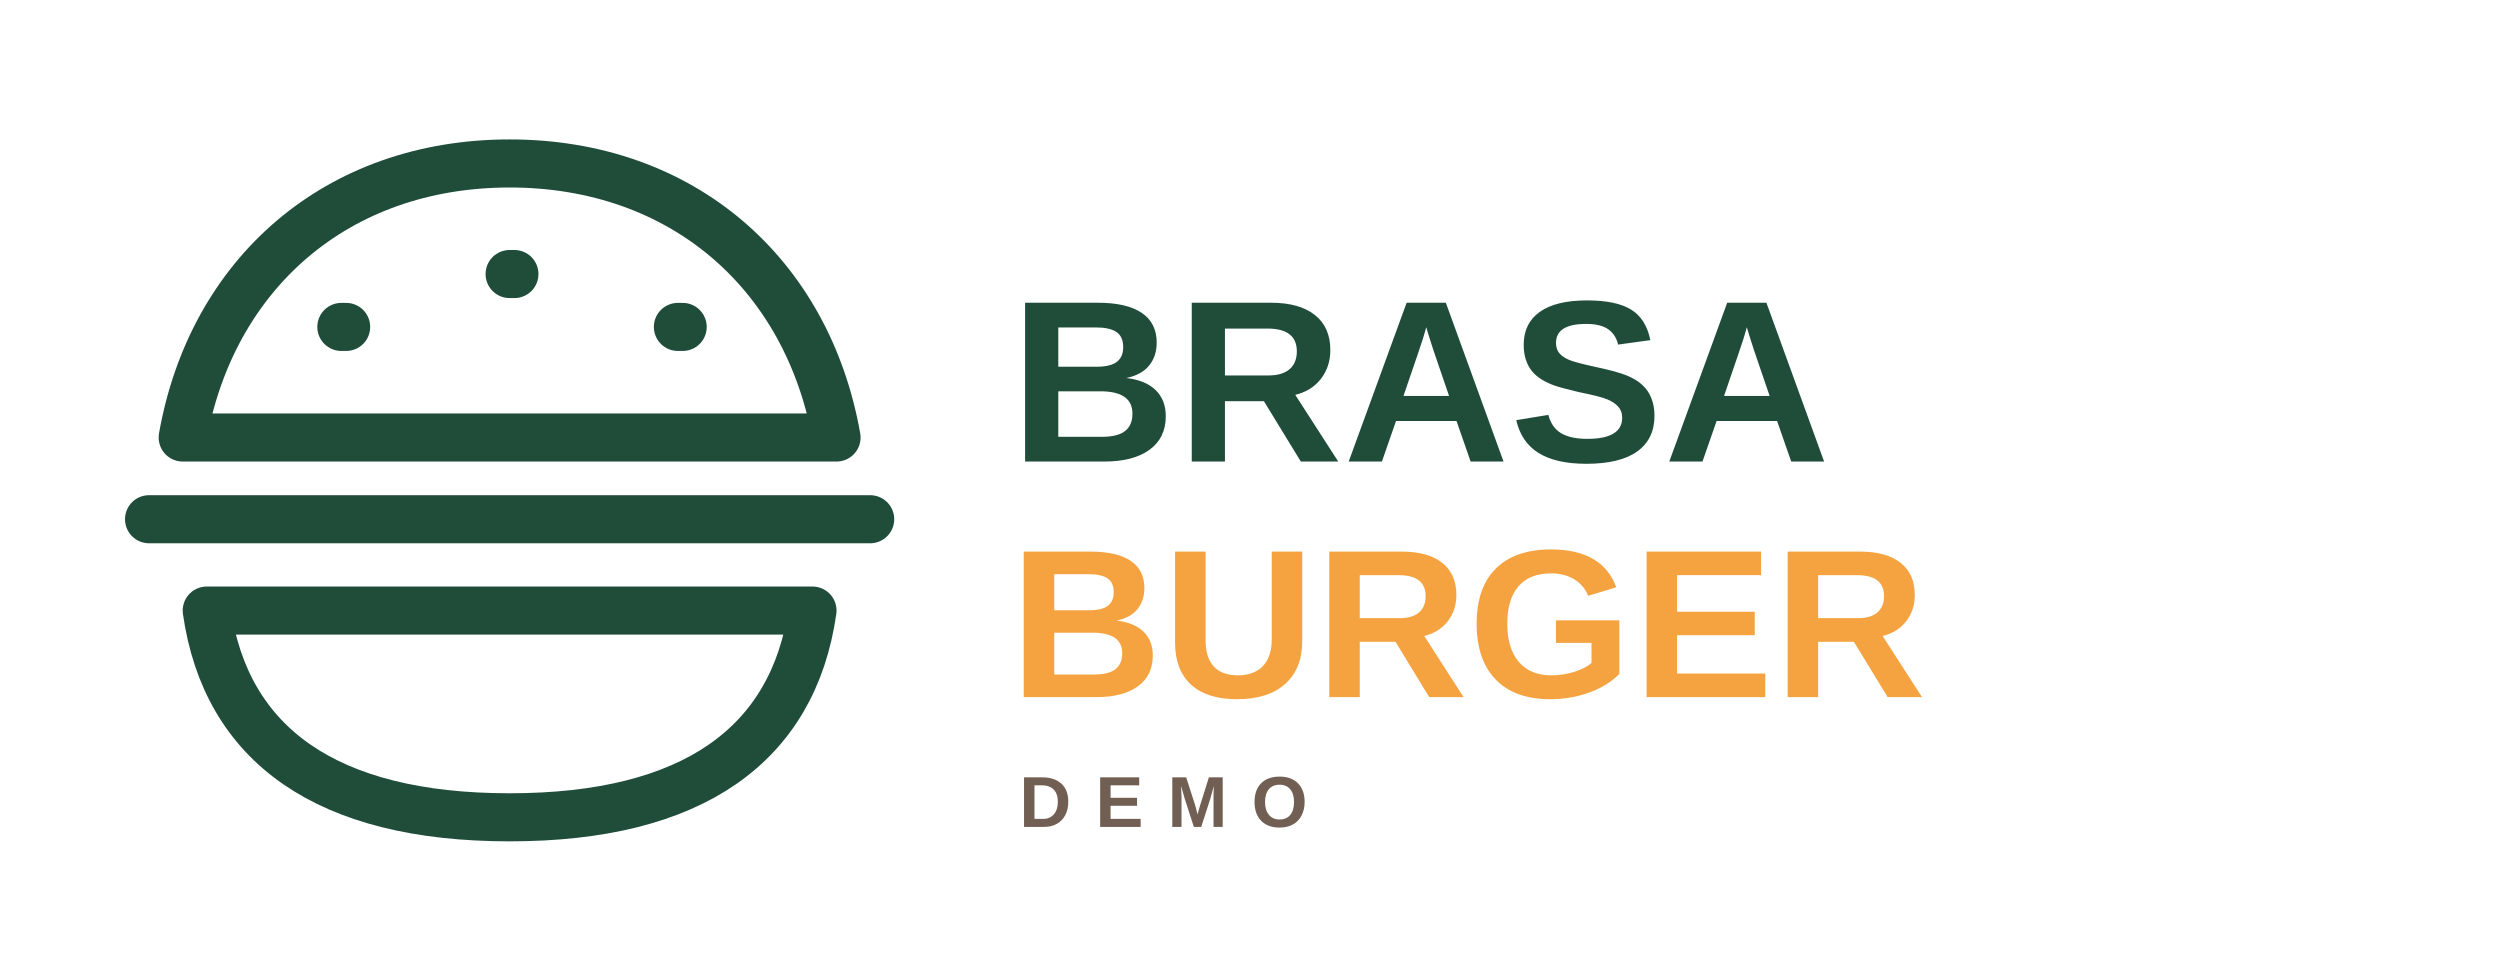
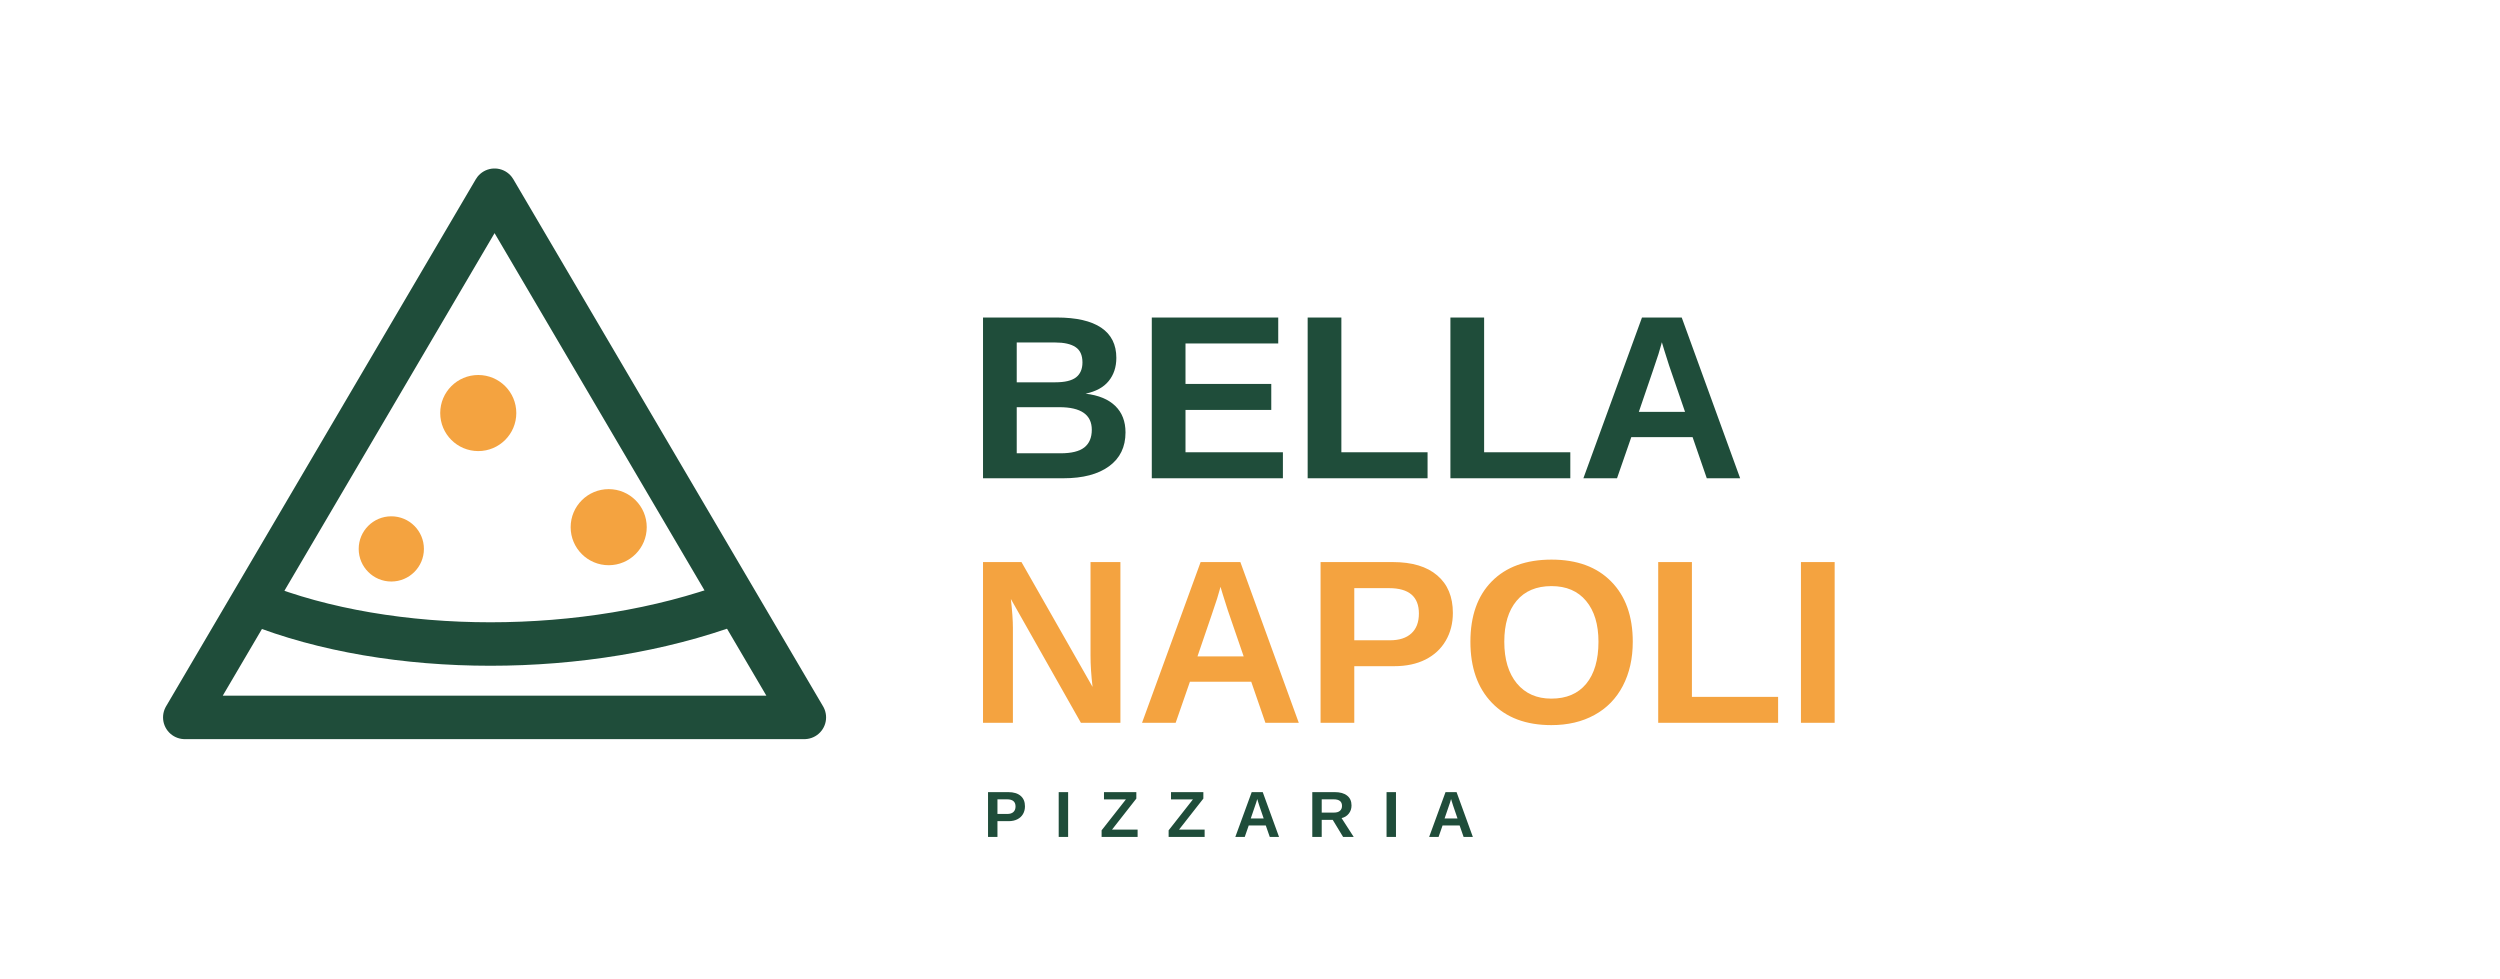
- <svg xmlns="http://www.w3.org/2000/svg" viewBox="0 0 520 200" role="img" aria-labelledby="title">
-   <g fill="none" stroke="#1F4D3A" stroke-width="10" stroke-linecap="round" stroke-linejoin="round">
-     <path d="M38 91c6-34 32-57 68-57s62 23 68 57H38Z" />
-     <path d="M31 108h150" />
-     <path d="M43 127h126c-4 28-25 43-63 43s-59-15-63-43Z" />
-     <path d="M71 68h1M106 57h1M141 68h1" />
-   </g>
-   <text x="210" y="96" fill="#1F4D3A" font-family="Arial, Helvetica, sans-serif" font-size="48" font-weight="800">BRASA</text>
-   <text x="210" y="145" fill="#F4A340" font-family="Arial, Helvetica, sans-serif" font-size="44" font-weight="800">BURGER</text>
-   <text x="212" y="172" fill="#725F54" font-family="Arial, Helvetica, sans-serif" font-size="15" font-weight="700" letter-spacing="5">DEMO</text>
+ <svg xmlns="http://www.w3.org/2000/svg" width="460" height="180" viewBox="0 0 460 180" fill="none">
+   <path d="M34 132L91 35L148 132H34Z" stroke="#1F4D3A" stroke-width="8" stroke-linejoin="round" />
+   <path d="M47 111C72 121 108 121 135 111" stroke="#1F4D3A" stroke-width="8" stroke-linecap="round" />
+   <circle cx="88" cy="76" r="7" fill="#F4A340" />
+   <circle cx="112" cy="97" r="7" fill="#F4A340" />
+   <circle cx="72" cy="101" r="6" fill="#F4A340" />
+   <text x="178" y="88" fill="#1F4D3A" font-family="Arial, Helvetica, sans-serif" font-size="43" font-weight="800">BELLA</text>
+   <text x="178" y="133" fill="#F4A340" font-family="Arial, Helvetica, sans-serif" font-size="43" font-weight="800">NAPOLI</text>
+   <text x="181" y="154" fill="#1F4D3A" font-family="Arial, Helvetica, sans-serif" font-size="12" font-weight="700" letter-spacing="5">PIZZARIA</text>
</svg>
